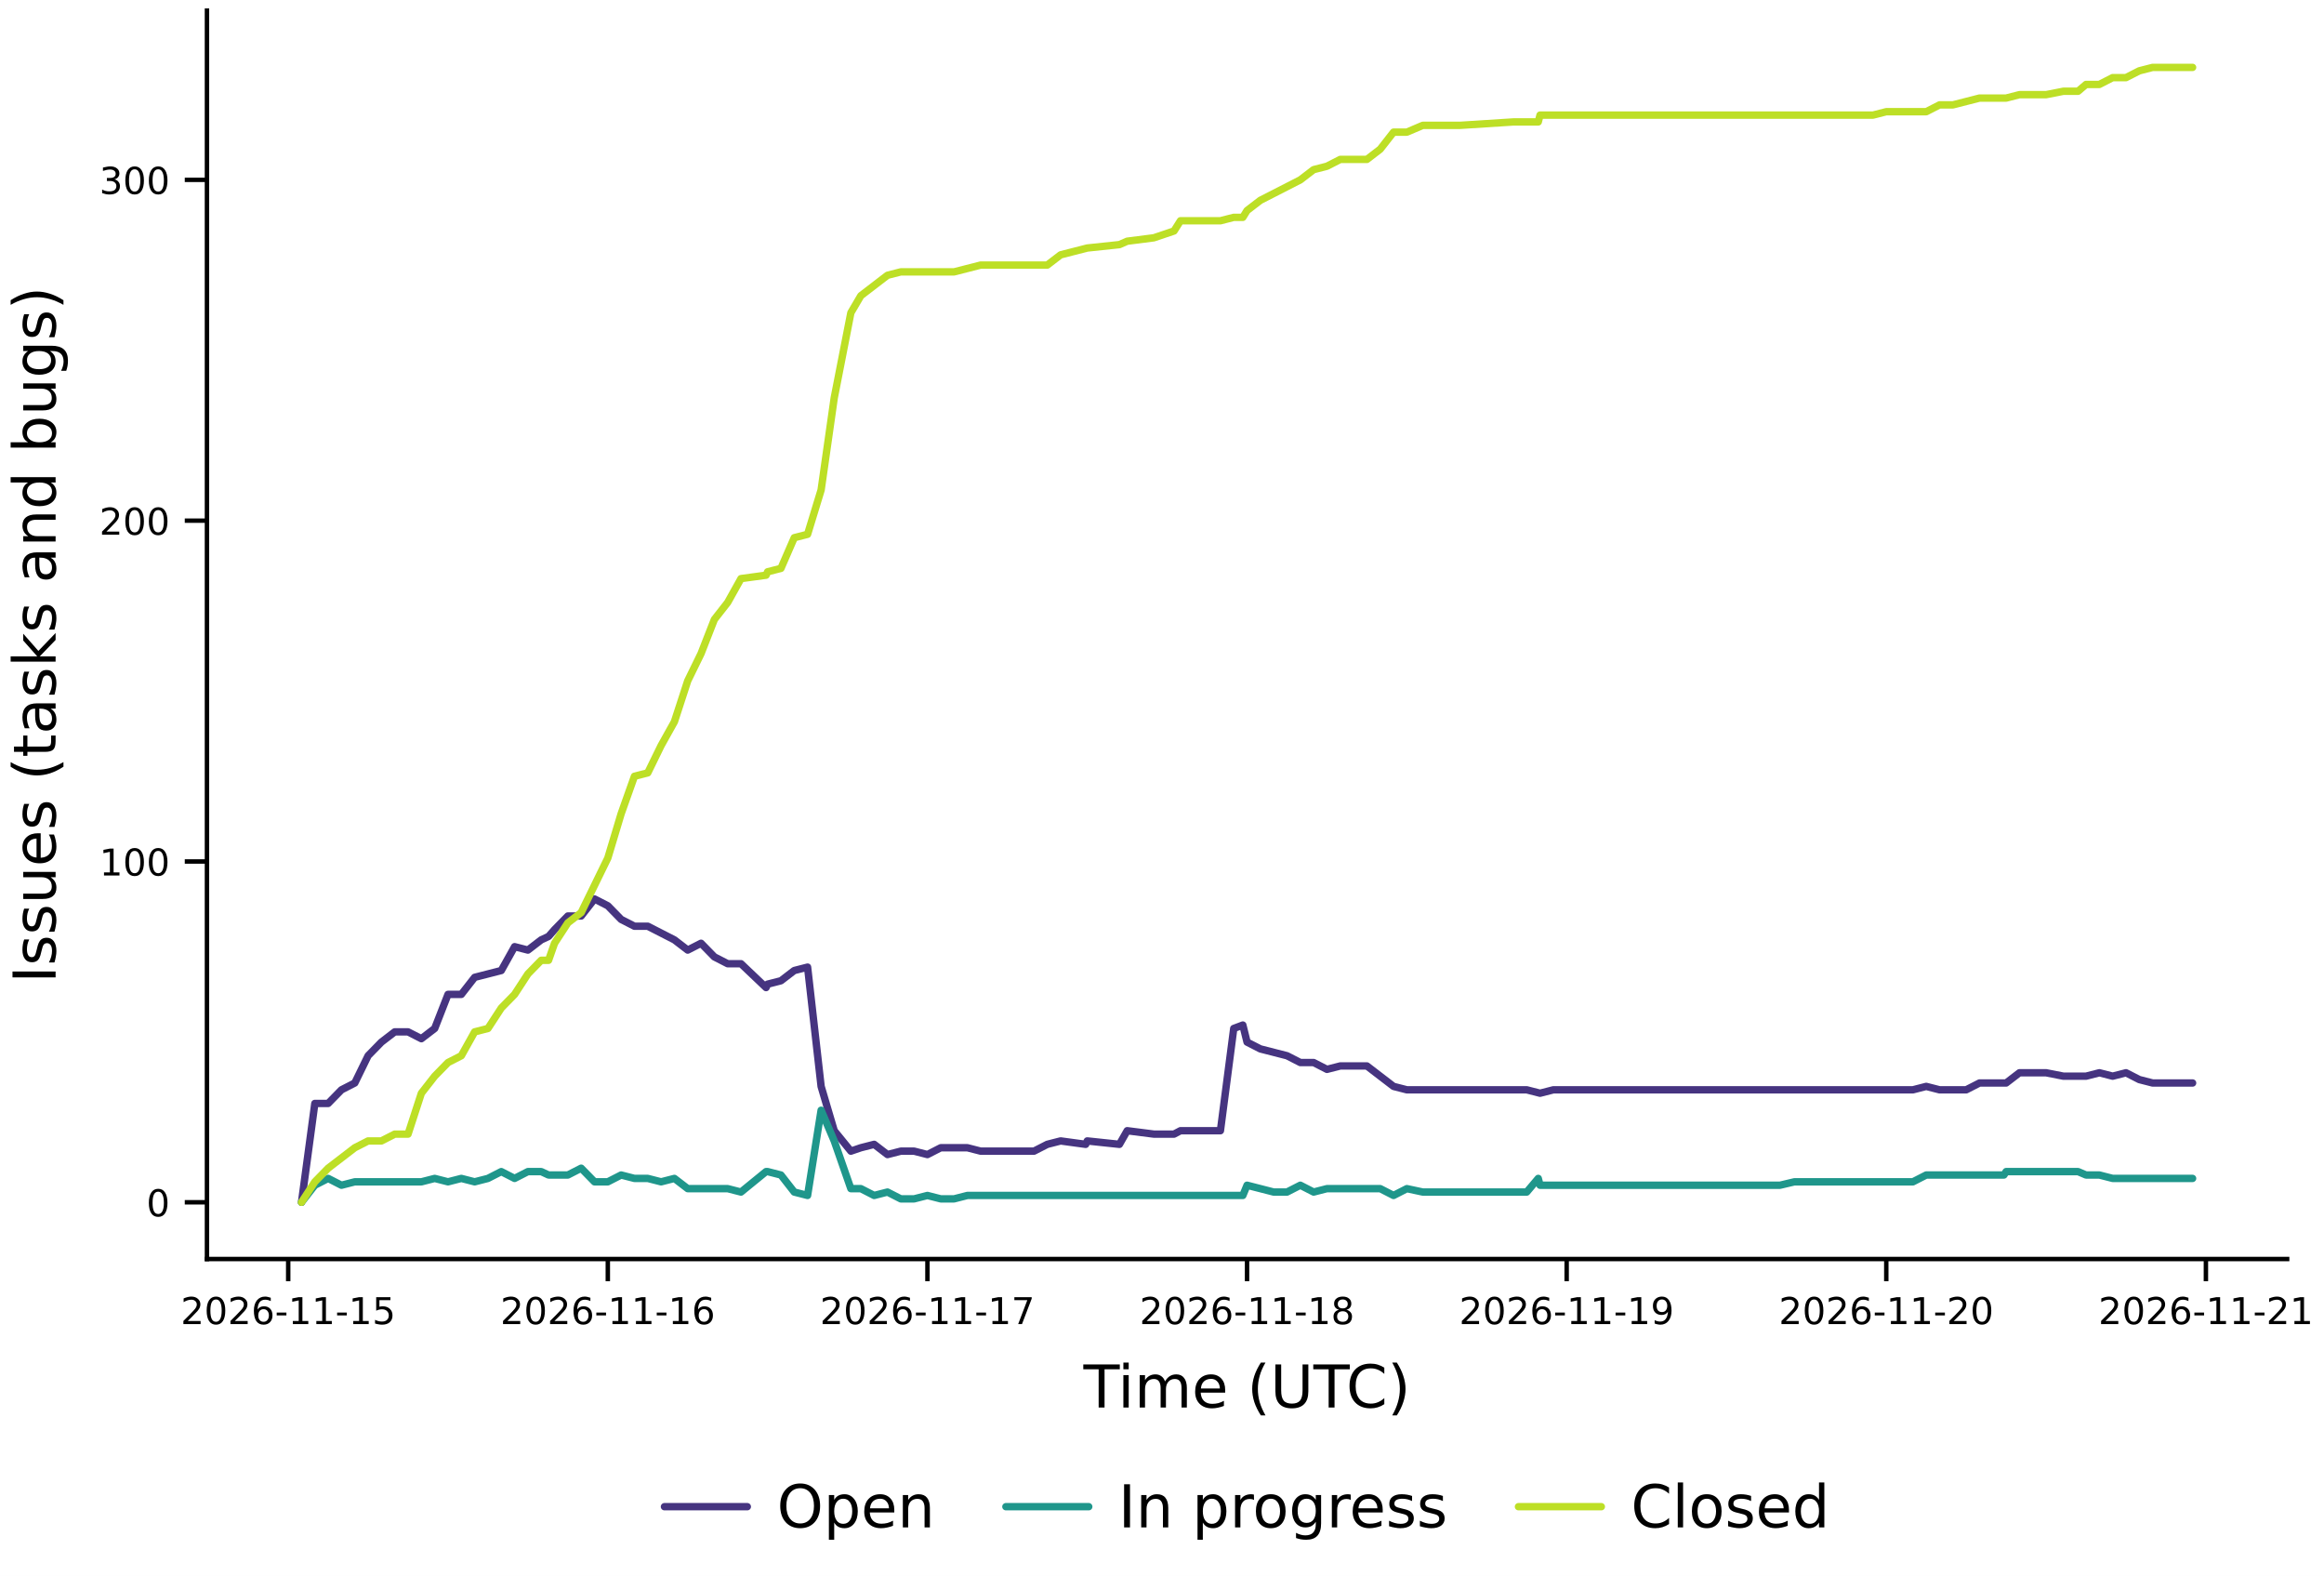
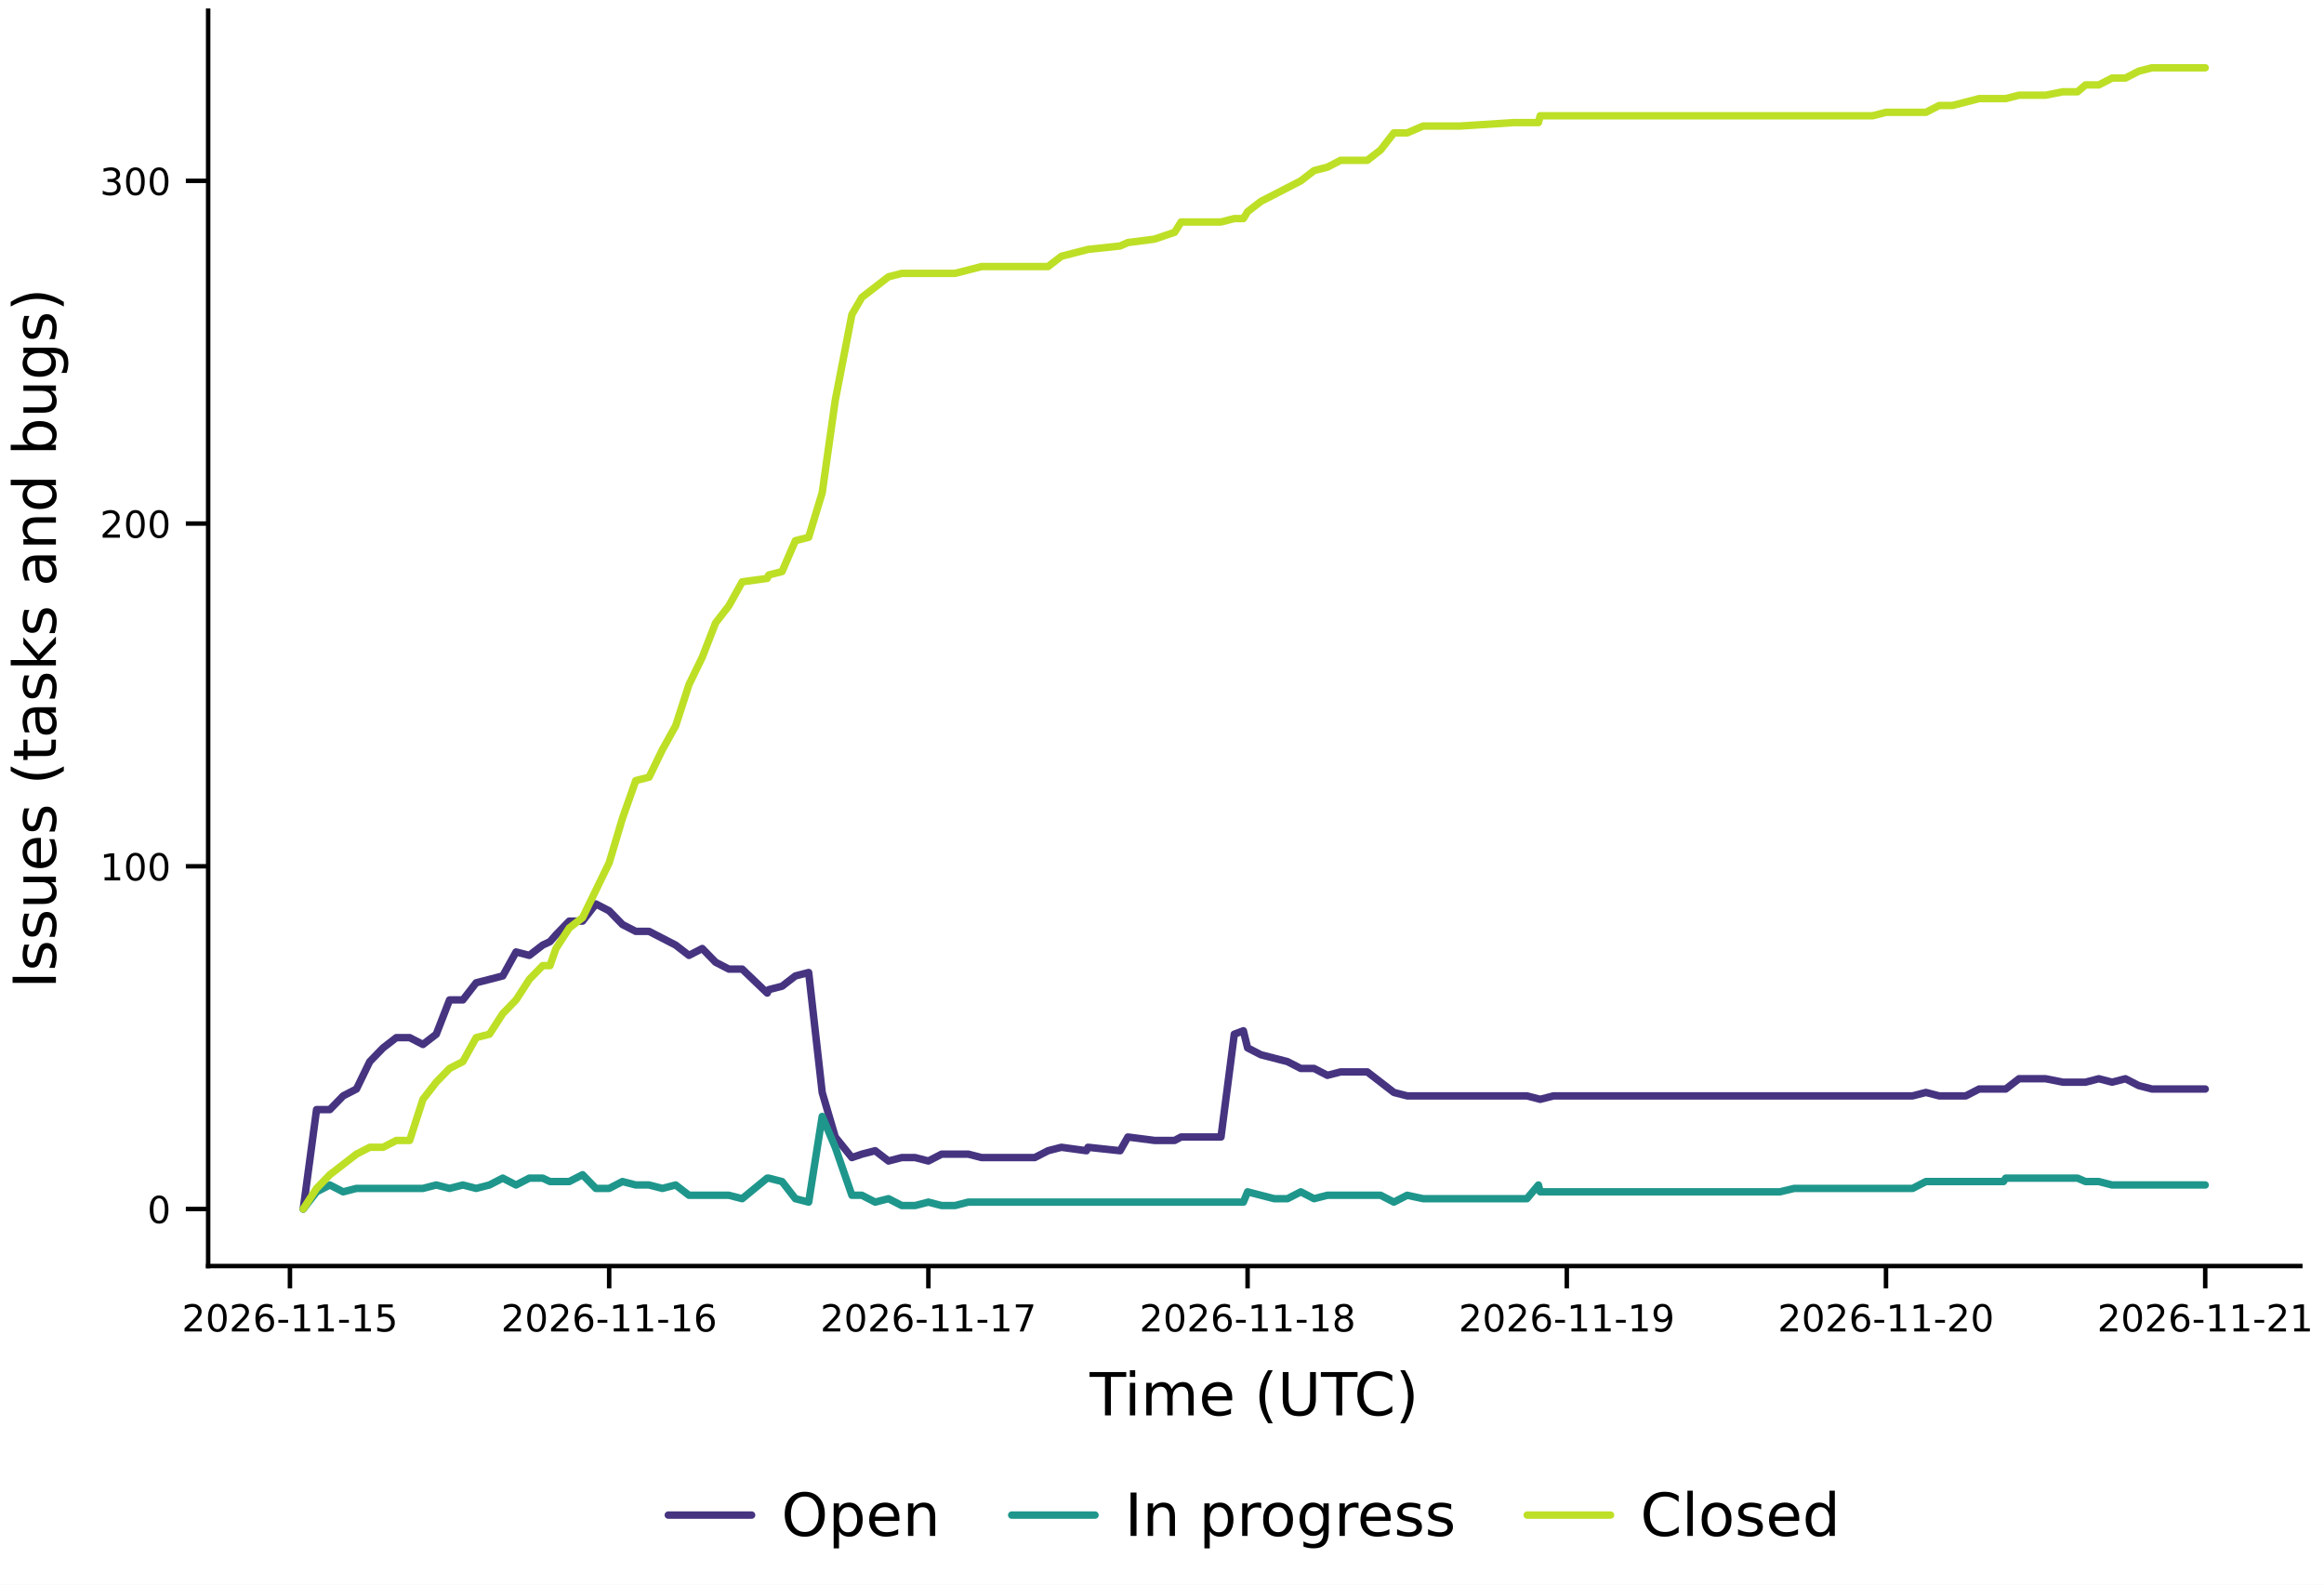
- <svg xmlns="http://www.w3.org/2000/svg" xmlns:xlink="http://www.w3.org/1999/xlink" width="314.24pt" height="213.046pt" viewBox="0 0 314.24 213.046" version="1.1">
+ <svg xmlns="http://www.w3.org/2000/svg" xmlns:xlink="http://www.w3.org/1999/xlink" width="312.44pt" height="213.046pt" viewBox="0 0 312.44 213.046" version="1.1">
  <defs>
    <style type="text/css">*{stroke-linejoin: round; stroke-linecap: butt}</style>
  </defs>
  <g id="figure_1">
    <g id="patch_1">
-       <path d="M -0 213.046  L 314.24 213.046  L 314.24 0  L -0 0  z " style="fill: #ffffff" />
+       <path d="M 0 213.046  L 312.44 213.046  L 312.44 0  L 0 0  z " style="fill: #ffffff" />
    </g>
    <g id="axes_1">
      <g id="patch_2">
        <path d="M 27.984 170.203  L 309.256 170.203  L 309.256 1.44  L 27.984 1.44  z " style="fill: #ffffff" />
      </g>
      <g id="matplotlib.axis_1">
        <g id="xtick_1">
          <g id="line2d_1">
            <defs>
-               <path id="m2cf690ba80" d="M 0 0  L 0 3  " style="stroke: #000000; stroke-width: 0.6" />
+               <path id="m6ab20d2f88" d="M 0 0  L 0 3  " style="stroke: #000000; stroke-width: 0.6" />
            </defs>
            <g>
-               <use xlink:href="#m2cf690ba80" x="38.969" y="170.203" style="stroke: #000000; stroke-width: 0.6" />
+               <use xlink:href="#m6ab20d2f88" x="38.981" y="170.203" style="stroke: #000000; stroke-width: 0.6" />
            </g>
          </g>
          <g id="text_1">
-             <text style="font-size: 5px; font-family: 'DejaVu Sans', sans-serif; text-anchor: middle" x="38.969" y="179.002" transform="rotate(-0 38.96873 179.0017)">2026-11-15</text>
+             <text style="font-size: 5px; font-family: 'DejaVu Sans', sans-serif; text-anchor: middle" x="38.981" y="179.002" transform="rotate(-0 38.98132 179.0017)">2026-11-15</text>
          </g>
        </g>
        <g id="xtick_2">
          <g id="line2d_2">
            <g>
-               <use xlink:href="#m2cf690ba80" x="82.186" y="170.203" style="stroke: #000000; stroke-width: 0.6" />
+               <use xlink:href="#m6ab20d2f88" x="81.896" y="170.203" style="stroke: #000000; stroke-width: 0.6" />
            </g>
          </g>
          <g id="text_2">
-             <text style="font-size: 5px; font-family: 'DejaVu Sans', sans-serif; text-anchor: middle" x="82.186" y="179.002" transform="rotate(-0 82.18585 179.0017)">2026-11-16</text>
+             <text style="font-size: 5px; font-family: 'DejaVu Sans', sans-serif; text-anchor: middle" x="81.896" y="179.002" transform="rotate(-0 81.89623 179.0017)">2026-11-16</text>
          </g>
        </g>
        <g id="xtick_3">
          <g id="line2d_3">
            <g>
-               <use xlink:href="#m2cf690ba80" x="125.403" y="170.203" style="stroke: #000000; stroke-width: 0.6" />
+               <use xlink:href="#m6ab20d2f88" x="124.811" y="170.203" style="stroke: #000000; stroke-width: 0.6" />
            </g>
          </g>
          <g id="text_3">
-             <text style="font-size: 5px; font-family: 'DejaVu Sans', sans-serif; text-anchor: middle" x="125.403" y="179.002" transform="rotate(-0 125.403 179.0017)">2026-11-17</text>
+             <text style="font-size: 5px; font-family: 'DejaVu Sans', sans-serif; text-anchor: middle" x="124.811" y="179.002" transform="rotate(-0 124.8111 179.0017)">2026-11-17</text>
          </g>
        </g>
        <g id="xtick_4">
          <g id="line2d_4">
            <g>
-               <use xlink:href="#m2cf690ba80" x="168.62" y="170.203" style="stroke: #000000; stroke-width: 0.6" />
+               <use xlink:href="#m6ab20d2f88" x="167.726" y="170.203" style="stroke: #000000; stroke-width: 0.6" />
            </g>
          </g>
          <g id="text_4">
-             <text style="font-size: 5px; font-family: 'DejaVu Sans', sans-serif; text-anchor: middle" x="168.62" y="179.002" transform="rotate(-0 168.6201 179.0017)">2026-11-18</text>
+             <text style="font-size: 5px; font-family: 'DejaVu Sans', sans-serif; text-anchor: middle" x="167.726" y="179.002" transform="rotate(-0 167.726 179.0017)">2026-11-18</text>
          </g>
        </g>
        <g id="xtick_5">
          <g id="line2d_5">
            <g>
-               <use xlink:href="#m2cf690ba80" x="211.837" y="170.203" style="stroke: #000000; stroke-width: 0.6" />
+               <use xlink:href="#m6ab20d2f88" x="210.641" y="170.203" style="stroke: #000000; stroke-width: 0.6" />
            </g>
          </g>
          <g id="text_5">
-             <text style="font-size: 5px; font-family: 'DejaVu Sans', sans-serif; text-anchor: middle" x="211.837" y="179.002" transform="rotate(-0 211.8372 179.0017)">2026-11-19</text>
+             <text style="font-size: 5px; font-family: 'DejaVu Sans', sans-serif; text-anchor: middle" x="210.641" y="179.002" transform="rotate(-0 210.6409 179.0017)">2026-11-19</text>
          </g>
        </g>
        <g id="xtick_6">
          <g id="line2d_6">
            <g>
-               <use xlink:href="#m2cf690ba80" x="255.054" y="170.203" style="stroke: #000000; stroke-width: 0.6" />
+               <use xlink:href="#m6ab20d2f88" x="253.556" y="170.203" style="stroke: #000000; stroke-width: 0.6" />
            </g>
          </g>
          <g id="text_6">
-             <text style="font-size: 5px; font-family: 'DejaVu Sans', sans-serif; text-anchor: middle" x="255.054" y="179.002" transform="rotate(-0 255.0543 179.0017)">2026-11-20</text>
+             <text style="font-size: 5px; font-family: 'DejaVu Sans', sans-serif; text-anchor: middle" x="253.556" y="179.002" transform="rotate(-0 253.5558 179.0017)">2026-11-20</text>
          </g>
        </g>
        <g id="xtick_7">
          <g id="line2d_7">
            <g>
-               <use xlink:href="#m2cf690ba80" x="298.271" y="170.203" style="stroke: #000000; stroke-width: 0.6" />
+               <use xlink:href="#m6ab20d2f88" x="296.471" y="170.203" style="stroke: #000000; stroke-width: 0.6" />
            </g>
          </g>
          <g id="text_7">
-             <text style="font-size: 5px; font-family: 'DejaVu Sans', sans-serif; text-anchor: middle" x="298.271" y="179.002" transform="rotate(-0 298.2715 179.0017)">2026-11-21</text>
+             <text style="font-size: 5px; font-family: 'DejaVu Sans', sans-serif; text-anchor: middle" x="296.471" y="179.002" transform="rotate(-0 296.4708 179.0017)">2026-11-21</text>
          </g>
        </g>
        <g id="text_8">
          <text style="font-size: 8px; font-family: 'DejaVu Sans', sans-serif; text-anchor: middle" x="168.62" y="190.282" transform="rotate(-0 168.6201 190.2816)">Time (UTC)</text>
        </g>
      </g>
      <g id="matplotlib.axis_2">
        <g id="ytick_1">
          <g id="line2d_8">
            <defs>
-               <path id="m3b169a5d36" d="M 0 0  L -3 0  " style="stroke: #000000; stroke-width: 0.6" />
+               <path id="maf1bbd16bf" d="M 0 0  L -3 0  " style="stroke: #000000; stroke-width: 0.6" />
            </defs>
            <g>
-               <use xlink:href="#m3b169a5d36" x="27.984" y="162.532" style="stroke: #000000; stroke-width: 0.6" />
+               <use xlink:href="#maf1bbd16bf" x="27.984" y="162.532" style="stroke: #000000; stroke-width: 0.6" />
            </g>
          </g>
          <g id="text_9">
            <text style="font-size: 5px; font-family: 'DejaVu Sans', sans-serif; text-anchor: end" x="22.984" y="164.431" transform="rotate(-0 22.98438 164.4312)">0</text>
          </g>
        </g>
        <g id="ytick_2">
          <g id="line2d_9">
            <g>
-               <use xlink:href="#m3b169a5d36" x="27.984" y="116.46" style="stroke: #000000; stroke-width: 0.6" />
+               <use xlink:href="#maf1bbd16bf" x="27.984" y="116.46" style="stroke: #000000; stroke-width: 0.6" />
            </g>
          </g>
          <g id="text_10">
            <text style="font-size: 5px; font-family: 'DejaVu Sans', sans-serif; text-anchor: end" x="22.984" y="118.359" transform="rotate(-0 22.98438 118.3589)">100</text>
          </g>
        </g>
        <g id="ytick_3">
          <g id="line2d_10">
            <g>
-               <use xlink:href="#m3b169a5d36" x="27.984" y="70.387" style="stroke: #000000; stroke-width: 0.6" />
+               <use xlink:href="#maf1bbd16bf" x="27.984" y="70.387" style="stroke: #000000; stroke-width: 0.6" />
            </g>
          </g>
          <g id="text_11">
            <text style="font-size: 5px; font-family: 'DejaVu Sans', sans-serif; text-anchor: end" x="22.984" y="72.287" transform="rotate(-0 22.98438 72.28662)">200</text>
          </g>
        </g>
        <g id="ytick_4">
          <g id="line2d_11">
            <g>
-               <use xlink:href="#m3b169a5d36" x="27.984" y="24.315" style="stroke: #000000; stroke-width: 0.6" />
+               <use xlink:href="#maf1bbd16bf" x="27.984" y="24.315" style="stroke: #000000; stroke-width: 0.6" />
            </g>
          </g>
          <g id="text_12">
            <text style="font-size: 5px; font-family: 'DejaVu Sans', sans-serif; text-anchor: end" x="22.984" y="26.214" transform="rotate(-0 22.98438 26.21431)">300</text>
          </g>
        </g>
        <g id="text_13">
          <text style="font-size: 8px; font-family: 'DejaVu Sans', sans-serif; text-anchor: middle" x="7.519" y="85.821" transform="rotate(-90 7.51875 85.82143)">Issues (tasks and bugs)</text>
        </g>
      </g>
      <g id="line2d_12">
-         <path d="M 40.769 162.532  L 42.57 149.171  L 44.371 149.171  L 46.172 147.328  L 47.972 146.407  L 49.773 142.721  L 51.574 140.878  L 53.374 139.496  L 55.175 139.496  L 56.976 140.417  L 58.777 139.035  L 60.577 134.428  L 62.378 134.428  L 64.179 132.124  L 67.78 131.203  L 69.581 127.978  L 71.382 128.438  L 73.182 127.056  L 74.173 126.595  L 74.983 125.674  L 76.784 123.831  L 78.584 123.831  L 80.385 121.527  L 82.186 122.449  L 83.987 124.292  L 85.787 125.213  L 87.588 125.213  L 91.189 127.056  L 92.99 128.438  L 94.791 127.517  L 96.592 129.36  L 98.392 130.281  L 100.193 130.281  L 103.584 133.506  L 103.794 133.046  L 105.595 132.585  L 107.396 131.203  L 109.197 130.742  L 111.027 146.867  L 112.798 152.857  L 115.049 155.621  L 116.399 155.16  L 118.2 154.7  L 120.001 156.082  L 121.802 155.621  L 123.602 155.621  L 125.403 156.082  L 127.204 155.16  L 130.805 155.16  L 132.606 155.621  L 139.809 155.621  L 141.609 154.7  L 143.41 154.239  L 146.801 154.7  L 147.012 154.239  L 151.363 154.7  L 152.414 152.857  L 156.015 153.317  L 158.746 153.317  L 159.617 152.857  L 165.019 152.857  L 166.819 139.035  L 168.05 138.574  L 168.62 140.878  L 170.421 141.799  L 174.022 142.721  L 175.823 143.642  L 177.624 143.642  L 179.424 144.564  L 181.225 144.103  L 184.827 144.103  L 188.428 146.867  L 190.229 147.328  L 206.435 147.328  L 208.236 147.789  L 210.037 147.328  L 258.656 147.328  L 260.456 146.867  L 262.257 147.328  L 265.859 147.328  L 267.659 146.407  L 271.261 146.407  L 273.061 145.024  L 276.663 145.024  L 279.004 145.485  L 282.065 145.485  L 283.866 145.024  L 285.666 145.485  L 287.467 145.024  L 289.268 145.946  L 291.069 146.407  L 296.471 146.407  L 296.471 146.407  " clip-path="url(#p4960a2bd2e)" style="fill: none; stroke: #463480; stroke-linecap: round" />
+         <path d="M 40.769 162.532  L 42.558 149.171  L 44.346 149.171  L 46.134 147.328  L 47.922 146.407  L 49.71 142.721  L 51.498 140.878  L 53.286 139.496  L 55.074 139.496  L 56.863 140.417  L 58.651 139.035  L 60.439 134.428  L 62.227 134.428  L 64.015 132.124  L 67.591 131.203  L 69.379 127.978  L 71.167 128.438  L 72.956 127.056  L 73.939 126.595  L 74.744 125.674  L 76.532 123.831  L 78.32 123.831  L 80.108 121.527  L 81.896 122.449  L 83.684 124.292  L 85.472 125.213  L 87.261 125.213  L 90.837 127.056  L 92.625 128.438  L 94.413 127.517  L 96.201 129.36  L 97.989 130.281  L 99.777 130.281  L 103.145 133.506  L 103.354 133.046  L 105.142 132.585  L 106.93 131.203  L 108.718 130.742  L 110.536 146.867  L 112.294 152.857  L 114.529 155.621  L 115.871 155.16  L 117.659 154.7  L 119.447 156.082  L 121.235 155.621  L 123.023 155.621  L 124.811 156.082  L 126.599 155.16  L 130.175 155.16  L 131.964 155.621  L 139.116 155.621  L 140.904 154.7  L 142.692 154.239  L 146.06 154.7  L 146.269 154.239  L 150.59 154.7  L 151.633 152.857  L 155.209 153.317  L 157.921 153.317  L 158.785 152.857  L 164.15 152.857  L 165.938 139.035  L 167.16 138.574  L 167.726 140.878  L 169.514 141.799  L 173.09 142.721  L 174.879 143.642  L 176.667 143.642  L 178.455 144.564  L 180.243 144.103  L 183.819 144.103  L 187.395 146.867  L 189.183 147.328  L 205.277 147.328  L 207.065 147.789  L 208.853 147.328  L 257.132 147.328  L 258.92 146.867  L 260.708 147.328  L 264.285 147.328  L 266.073 146.407  L 269.649 146.407  L 271.437 145.024  L 275.013 145.024  L 277.338 145.485  L 280.378 145.485  L 282.166 145.024  L 283.954 145.485  L 285.742 145.024  L 287.53 145.946  L 289.318 146.407  L 296.471 146.407  L 296.471 146.407  " clip-path="url(#p9108ab28ca)" style="fill: none; stroke: #463480; stroke-linecap: round" />
      </g>
      <g id="line2d_13">
-         <path d="M 40.769 162.532  L 42.57 160.228  L 44.371 159.307  L 46.172 160.228  L 47.972 159.767  L 56.976 159.767  L 58.777 159.307  L 60.577 159.767  L 62.378 159.307  L 64.179 159.767  L 65.979 159.307  L 67.78 158.385  L 69.581 159.307  L 71.382 158.385  L 73.182 158.385  L 74.173 158.846  L 76.784 158.846  L 78.584 157.925  L 80.385 159.767  L 82.186 159.767  L 83.987 158.846  L 85.787 159.307  L 87.588 159.307  L 89.389 159.767  L 91.189 159.307  L 92.99 160.689  L 98.392 160.689  L 100.193 161.15  L 103.584 158.385  L 103.794 158.385  L 105.595 158.846  L 107.396 161.15  L 109.197 161.61  L 111.027 150.092  L 112.798 154.239  L 115.049 160.689  L 116.399 160.689  L 118.2 161.61  L 120.001 161.15  L 121.802 162.071  L 123.602 162.071  L 125.403 161.61  L 127.204 162.071  L 129.004 162.071  L 130.805 161.61  L 168.05 161.61  L 168.62 160.228  L 172.222 161.15  L 174.022 161.15  L 175.823 160.228  L 177.624 161.15  L 179.424 160.689  L 186.627 160.689  L 188.428 161.61  L 190.229 160.689  L 192.39 161.15  L 206.435 161.15  L 207.996 159.307  L 208.236 160.228  L 240.679 160.228  L 242.629 159.767  L 258.656 159.767  L 260.456 158.846  L 270.961 158.846  L 271.261 158.385  L 280.985 158.385  L 282.065 158.846  L 283.866 158.846  L 285.666 159.307  L 296.471 159.307  L 296.471 159.307  " clip-path="url(#p4960a2bd2e)" style="fill: none; stroke: #1f968b; stroke-linecap: round" />
+         <path d="M 40.769 162.532  L 42.558 160.228  L 44.346 159.307  L 46.134 160.228  L 47.922 159.767  L 56.863 159.767  L 58.651 159.307  L 60.439 159.767  L 62.227 159.307  L 64.015 159.767  L 65.803 159.307  L 67.591 158.385  L 69.379 159.307  L 71.167 158.385  L 72.956 158.385  L 73.939 158.846  L 76.532 158.846  L 78.32 157.925  L 80.108 159.767  L 81.896 159.767  L 83.684 158.846  L 85.472 159.307  L 87.261 159.307  L 89.049 159.767  L 90.837 159.307  L 92.625 160.689  L 97.989 160.689  L 99.777 161.15  L 103.145 158.385  L 103.354 158.385  L 105.142 158.846  L 106.93 161.15  L 108.718 161.61  L 110.536 150.092  L 112.294 154.239  L 114.529 160.689  L 115.871 160.689  L 117.659 161.61  L 119.447 161.15  L 121.235 162.071  L 123.023 162.071  L 124.811 161.61  L 126.599 162.071  L 128.387 162.071  L 130.175 161.61  L 167.16 161.61  L 167.726 160.228  L 171.302 161.15  L 173.09 161.15  L 174.879 160.228  L 176.667 161.15  L 178.455 160.689  L 185.607 160.689  L 187.395 161.61  L 189.183 160.689  L 191.329 161.15  L 205.277 161.15  L 206.826 159.307  L 207.065 160.228  L 239.281 160.228  L 241.218 159.767  L 257.132 159.767  L 258.92 158.846  L 269.351 158.846  L 269.649 158.385  L 279.305 158.385  L 280.378 158.846  L 282.166 158.846  L 283.954 159.307  L 296.471 159.307  L 296.471 159.307  " clip-path="url(#p9108ab28ca)" style="fill: none; stroke: #1f968b; stroke-linecap: round" />
      </g>
      <g id="line2d_14">
-         <path d="M 40.769 162.532  L 42.57 159.767  L 44.371 157.925  L 47.972 155.16  L 49.773 154.239  L 51.574 154.239  L 53.374 153.317  L 55.175 153.317  L 56.976 147.789  L 58.777 145.485  L 60.577 143.642  L 62.378 142.721  L 64.179 139.496  L 65.979 139.035  L 67.78 136.271  L 69.581 134.428  L 71.382 131.663  L 73.182 129.82  L 74.173 129.82  L 74.983 127.517  L 76.784 124.753  L 78.584 123.37  L 82.186 115.999  L 83.987 110.009  L 85.787 104.941  L 87.588 104.481  L 89.389 100.795  L 91.189 97.57  L 92.99 92.041  L 94.791 88.355  L 96.592 83.748  L 98.392 81.445  L 100.193 78.22  L 103.584 77.759  L 103.794 77.298  L 105.595 76.837  L 107.396 72.691  L 109.197 72.23  L 111.027 66.241  L 112.798 53.801  L 115.049 42.283  L 116.399 39.979  L 120.001 37.215  L 121.802 36.754  L 129.004 36.754  L 132.606 35.833  L 141.609 35.833  L 143.41 34.451  L 147.012 33.529  L 151.363 33.069  L 152.414 32.608  L 156.015 32.147  L 158.746 31.226  L 159.617 29.844  L 165.019 29.844  L 166.819 29.383  L 168.05 29.383  L 168.62 28.461  L 170.421 27.079  L 175.823 24.315  L 177.624 22.933  L 179.424 22.472  L 181.225 21.551  L 184.827 21.551  L 186.627 20.168  L 188.428 17.865  L 190.229 17.865  L 192.39 16.943  L 197.432 16.943  L 204.634 16.483  L 207.996 16.483  L 208.236 15.561  L 253.254 15.561  L 255.054 15.1  L 260.456 15.1  L 262.257 14.179  L 264.058 14.179  L 267.659 13.258  L 271.261 13.258  L 273.061 12.797  L 276.663 12.797  L 279.004 12.336  L 280.985 12.336  L 282.065 11.415  L 283.866 11.415  L 285.666 10.493  L 287.467 10.493  L 289.268 9.572  L 291.069 9.111  L 296.471 9.111  L 296.471 9.111  " clip-path="url(#p4960a2bd2e)" style="fill: none; stroke: #bddf26; stroke-linecap: round" />
+         <path d="M 40.769 162.532  L 42.558 159.767  L 44.346 157.925  L 47.922 155.16  L 49.71 154.239  L 51.498 154.239  L 53.286 153.317  L 55.074 153.317  L 56.863 147.789  L 58.651 145.485  L 60.439 143.642  L 62.227 142.721  L 64.015 139.496  L 65.803 139.035  L 67.591 136.271  L 69.379 134.428  L 71.167 131.663  L 72.956 129.82  L 73.939 129.82  L 74.744 127.517  L 76.532 124.753  L 78.32 123.37  L 81.896 115.999  L 83.684 110.009  L 85.472 104.941  L 87.261 104.481  L 89.049 100.795  L 90.837 97.57  L 92.625 92.041  L 94.413 88.355  L 96.201 83.748  L 97.989 81.445  L 99.777 78.22  L 103.145 77.759  L 103.354 77.298  L 105.142 76.837  L 106.93 72.691  L 108.718 72.23  L 110.536 66.241  L 112.294 53.801  L 114.529 42.283  L 115.871 39.979  L 119.447 37.215  L 121.235 36.754  L 128.387 36.754  L 131.964 35.833  L 140.904 35.833  L 142.692 34.451  L 146.269 33.529  L 150.59 33.069  L 151.633 32.608  L 155.209 32.147  L 157.921 31.226  L 158.785 29.844  L 164.15 29.844  L 165.938 29.383  L 167.16 29.383  L 167.726 28.461  L 169.514 27.079  L 174.879 24.315  L 176.667 22.933  L 178.455 22.472  L 180.243 21.551  L 183.819 21.551  L 185.607 20.168  L 187.395 17.865  L 189.183 17.865  L 191.329 16.943  L 196.336 16.943  L 203.488 16.483  L 206.826 16.483  L 207.065 15.561  L 251.768 15.561  L 253.556 15.1  L 258.92 15.1  L 260.708 14.179  L 262.496 14.179  L 266.073 13.258  L 269.649 13.258  L 271.437 12.797  L 275.013 12.797  L 277.338 12.336  L 279.305 12.336  L 280.378 11.415  L 282.166 11.415  L 283.954 10.493  L 285.742 10.493  L 287.53 9.572  L 289.318 9.111  L 296.471 9.111  L 296.471 9.111  " clip-path="url(#p9108ab28ca)" style="fill: none; stroke: #bddf26; stroke-linecap: round" />
      </g>
      <g id="patch_3">
        <path d="M 27.984 170.203  L 27.984 1.44  " style="fill: none; stroke: #000000; stroke-width: 0.6; stroke-linejoin: miter; stroke-linecap: square" />
      </g>
      <g id="patch_4">
        <path d="M 27.984 170.203  L 309.256 170.203  " style="fill: none; stroke: #000000; stroke-width: 0.6; stroke-linejoin: miter; stroke-linecap: square" />
      </g>
      <g id="legend_1">
        <g id="line2d_15">
          <path d="M 89.846 203.684  L 95.446 203.684  L 101.046 203.684  " style="fill: none; stroke: #463480; stroke-linecap: round" />
        </g>
        <g id="text_14">
          <text style="font-size: 8px; font-family: 'DejaVu Sans', sans-serif; text-anchor: start" x="105.046" y="206.484" transform="rotate(-0 105.0457 206.4837)">Open</text>
        </g>
        <g id="line2d_16">
          <path d="M 136.014 203.684  L 141.614 203.684  L 147.214 203.684  " style="fill: none; stroke: #1f968b; stroke-linecap: round" />
        </g>
        <g id="text_15">
          <text style="font-size: 8px; font-family: 'DejaVu Sans', sans-serif; text-anchor: start" x="151.214" y="206.484" transform="rotate(-0 151.2145 206.4837)">In progress</text>
        </g>
        <g id="line2d_17">
          <path d="M 205.322 203.684  L 210.922 203.684  L 216.522 203.684  " style="fill: none; stroke: #bddf26; stroke-linecap: round" />
        </g>
        <g id="text_16">
          <text style="font-size: 8px; font-family: 'DejaVu Sans', sans-serif; text-anchor: start" x="220.522" y="206.484" transform="rotate(-0 220.522 206.4837)">Closed</text>
        </g>
      </g>
    </g>
  </g>
  <defs>
-     <clipPath id="p4960a2bd2e">
+     <clipPath id="p9108ab28ca">
      <rect x="27.984" y="1.44" width="281.271" height="168.763" />
    </clipPath>
  </defs>
</svg>
